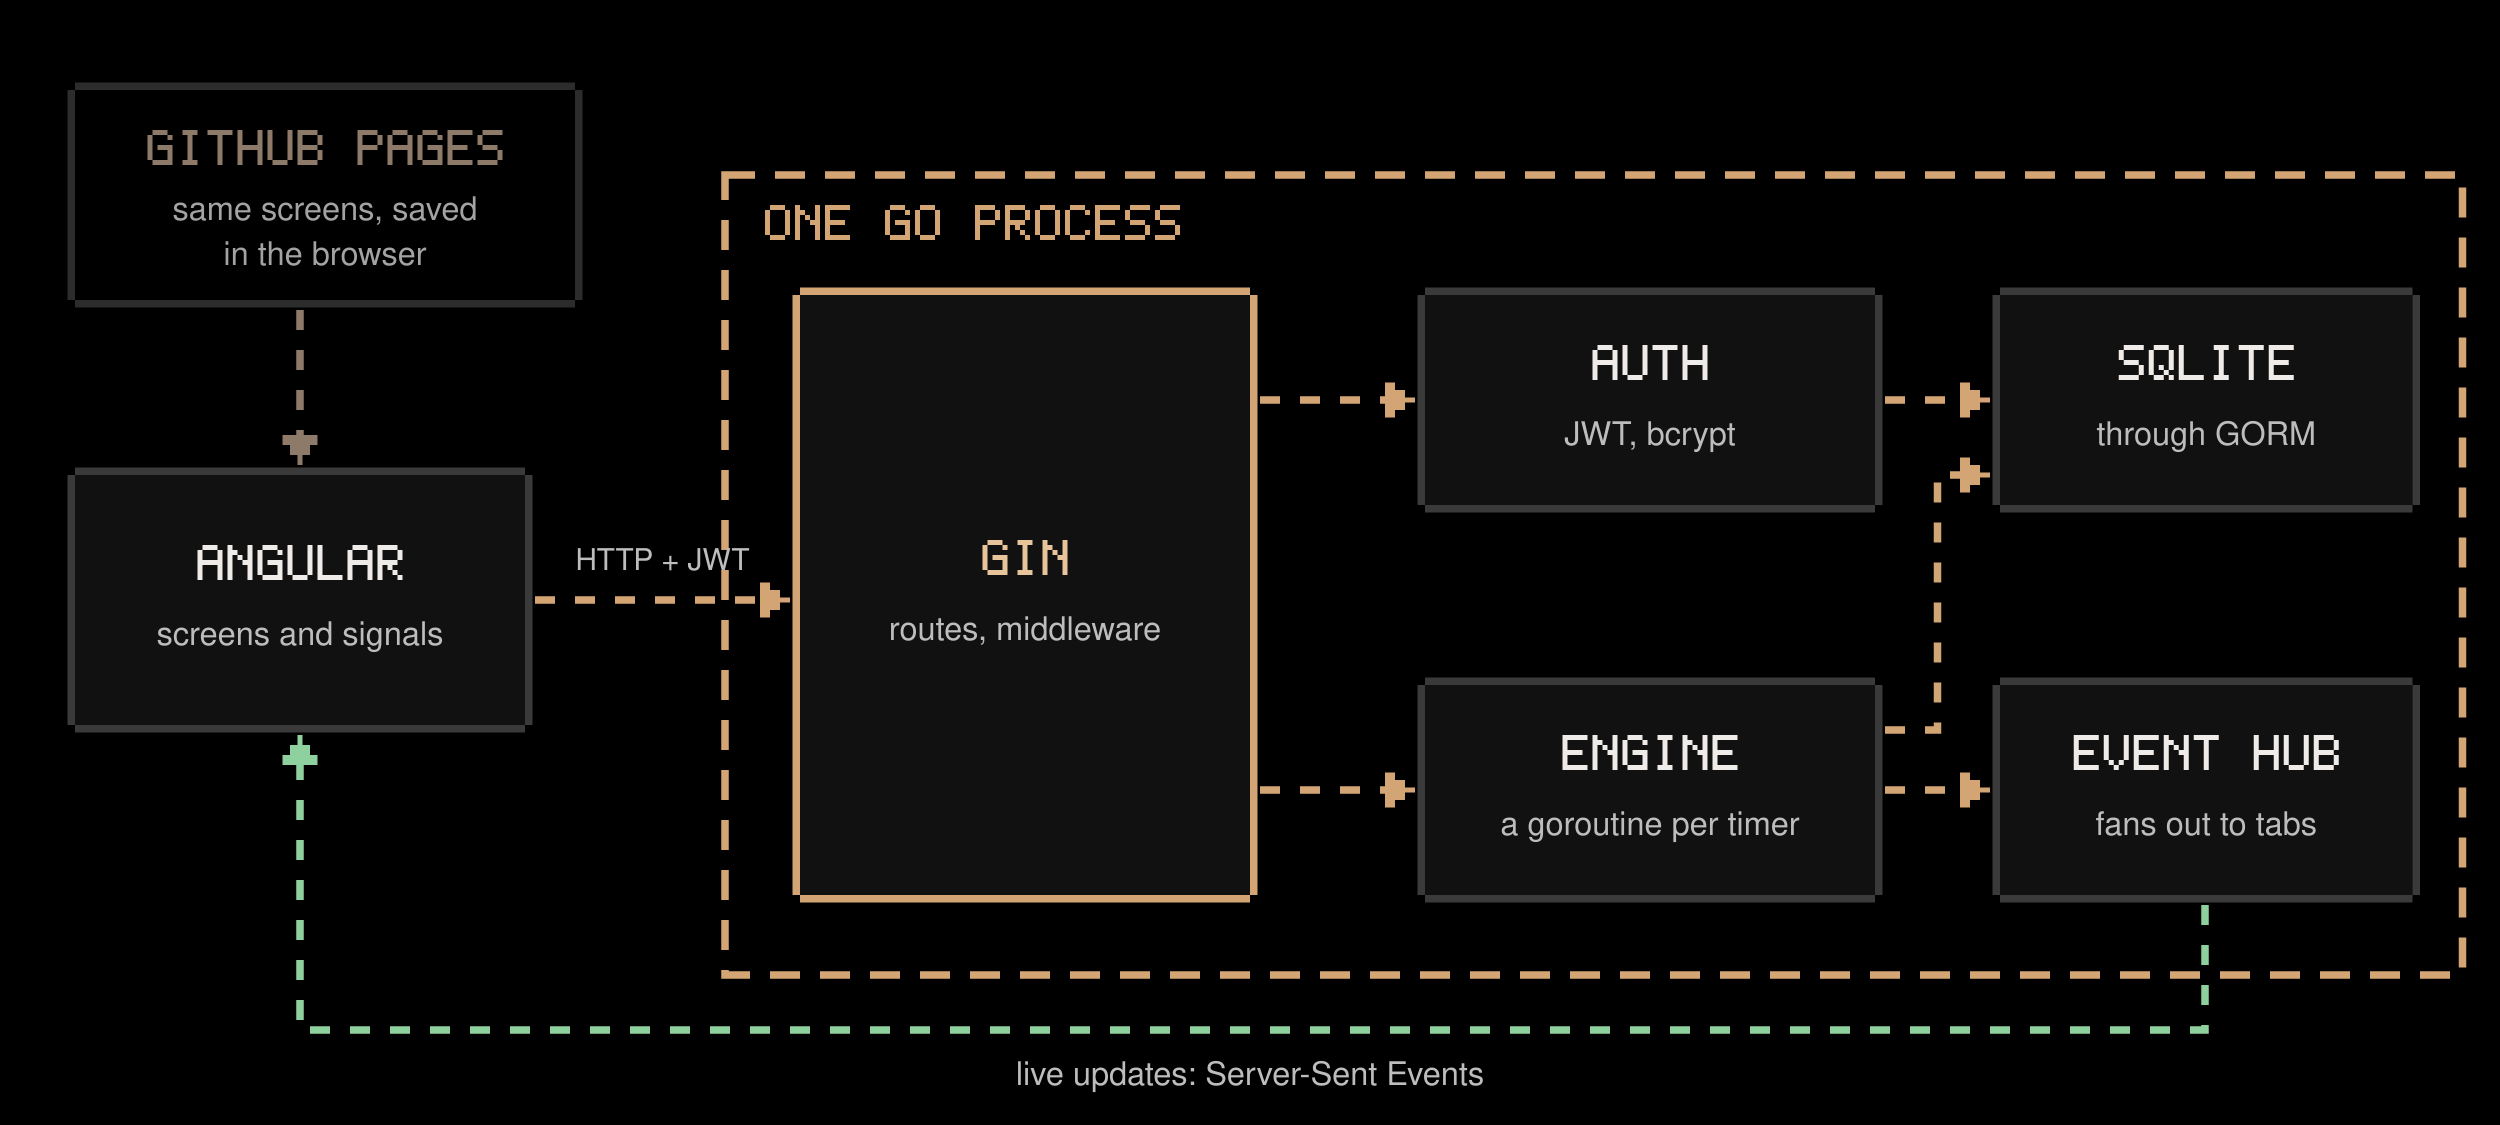
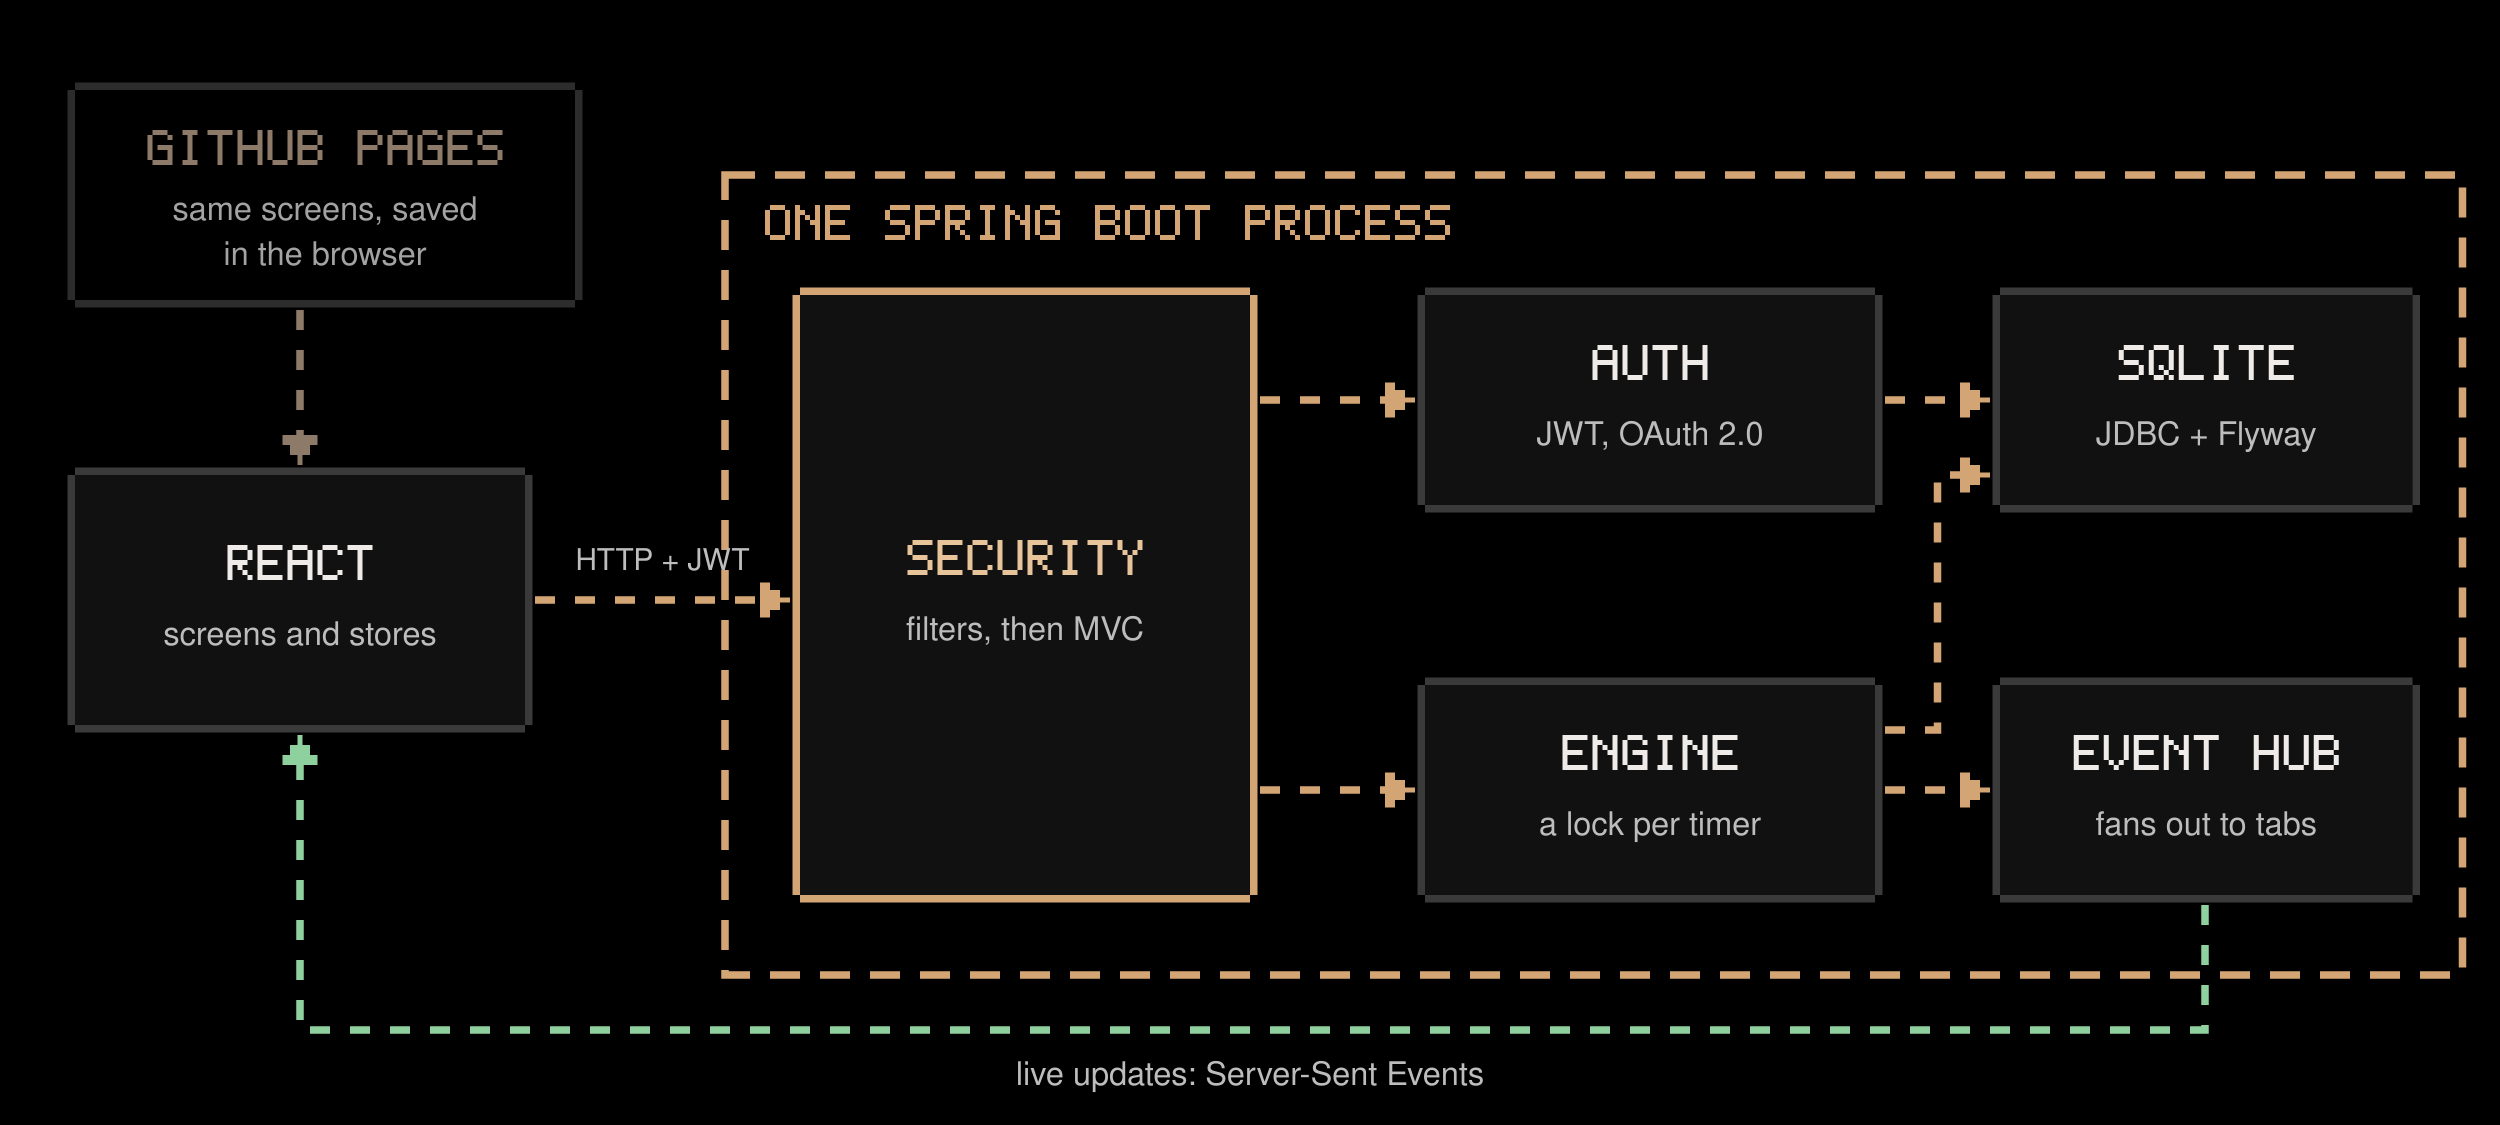
- <svg xmlns="http://www.w3.org/2000/svg" viewBox="0 0 1000 450" width="1000" height="450" role="img" aria-label="Angular talks to one Go process over HTTP with a JWT cookie. Gin routes to auth and the timer engine, which use SQLite through GORM. The event hub sends live updates back. The GitHub Pages build uses the same screens with an in-browser store.">
+ <svg xmlns="http://www.w3.org/2000/svg" viewBox="0 0 1000 450" width="1000" height="450" role="img" aria-label="React talks to one Spring Boot process over HTTP with a JWT cookie. Requests pass the Spring Security filter chain, then reach auth and the timer engine, which use SQLite through JDBC and Flyway. The event hub sends live updates back. The GitHub Pages build uses the same screens with an in-browser store.">
  <style>
.flow { stroke-dasharray: 8 8; animation: flow 1s linear infinite; }
@keyframes flow { to { stroke-dashoffset: -16; } }

@media (prefers-reduced-motion: reduce) { * { animation: none !important; } }
</style>
  <rect width="1000" height="450" fill="#000000" />
  <g>
    <rect x="30" y="36" width="200" height="84" fill="#000000" />
    <rect x="30" y="33" width="200" height="3" fill="#2c2c2c" />
    <rect x="30" y="120" width="200" height="3" fill="#2c2c2c" />
    <rect x="27" y="36" width="3" height="84" fill="#2c2c2c" />
    <rect x="230" y="36" width="3" height="84" fill="#2c2c2c" />
  </g>
  <path fill="#8d7a68" d="M61 52h2v2h-2zM63 52h2v2h-2zM65 52h2v2h-2zM59 54h2v2h-2zM67 54h2v2h-2zM59 56h2v2h-2zM59 58h2v2h-2zM63 58h2v2h-2zM65 58h2v2h-2zM67 58h2v2h-2zM59 60h2v2h-2zM67 60h2v2h-2zM59 62h2v2h-2zM67 62h2v2h-2zM61 64h2v2h-2zM63 64h2v2h-2zM65 64h2v2h-2zM67 64h2v2h-2zM73 52h2v2h-2zM75 52h2v2h-2zM77 52h2v2h-2zM75 54h2v2h-2zM75 56h2v2h-2zM75 58h2v2h-2zM75 60h2v2h-2zM75 62h2v2h-2zM73 64h2v2h-2zM75 64h2v2h-2zM77 64h2v2h-2zM83 52h2v2h-2zM85 52h2v2h-2zM87 52h2v2h-2zM89 52h2v2h-2zM91 52h2v2h-2zM87 54h2v2h-2zM87 56h2v2h-2zM87 58h2v2h-2zM87 60h2v2h-2zM87 62h2v2h-2zM87 64h2v2h-2zM95 52h2v2h-2zM103 52h2v2h-2zM95 54h2v2h-2zM103 54h2v2h-2zM95 56h2v2h-2zM103 56h2v2h-2zM95 58h2v2h-2zM97 58h2v2h-2zM99 58h2v2h-2zM101 58h2v2h-2zM103 58h2v2h-2zM95 60h2v2h-2zM103 60h2v2h-2zM95 62h2v2h-2zM103 62h2v2h-2zM95 64h2v2h-2zM103 64h2v2h-2zM107 52h2v2h-2zM115 52h2v2h-2zM107 54h2v2h-2zM115 54h2v2h-2zM107 56h2v2h-2zM115 56h2v2h-2zM107 58h2v2h-2zM115 58h2v2h-2zM107 60h2v2h-2zM115 60h2v2h-2zM107 62h2v2h-2zM115 62h2v2h-2zM109 64h2v2h-2zM111 64h2v2h-2zM113 64h2v2h-2zM119 52h2v2h-2zM121 52h2v2h-2zM123 52h2v2h-2zM125 52h2v2h-2zM119 54h2v2h-2zM127 54h2v2h-2zM119 56h2v2h-2zM127 56h2v2h-2zM119 58h2v2h-2zM121 58h2v2h-2zM123 58h2v2h-2zM125 58h2v2h-2zM119 60h2v2h-2zM127 60h2v2h-2zM119 62h2v2h-2zM127 62h2v2h-2zM119 64h2v2h-2zM121 64h2v2h-2zM123 64h2v2h-2zM125 64h2v2h-2zM143 52h2v2h-2zM145 52h2v2h-2zM147 52h2v2h-2zM149 52h2v2h-2zM143 54h2v2h-2zM151 54h2v2h-2zM143 56h2v2h-2zM151 56h2v2h-2zM143 58h2v2h-2zM145 58h2v2h-2zM147 58h2v2h-2zM149 58h2v2h-2zM143 60h2v2h-2zM143 62h2v2h-2zM143 64h2v2h-2zM157 52h2v2h-2zM159 52h2v2h-2zM161 52h2v2h-2zM155 54h2v2h-2zM163 54h2v2h-2zM155 56h2v2h-2zM163 56h2v2h-2zM155 58h2v2h-2zM157 58h2v2h-2zM159 58h2v2h-2zM161 58h2v2h-2zM163 58h2v2h-2zM155 60h2v2h-2zM163 60h2v2h-2zM155 62h2v2h-2zM163 62h2v2h-2zM155 64h2v2h-2zM163 64h2v2h-2zM169 52h2v2h-2zM171 52h2v2h-2zM173 52h2v2h-2zM167 54h2v2h-2zM175 54h2v2h-2zM167 56h2v2h-2zM167 58h2v2h-2zM171 58h2v2h-2zM173 58h2v2h-2zM175 58h2v2h-2zM167 60h2v2h-2zM175 60h2v2h-2zM167 62h2v2h-2zM175 62h2v2h-2zM169 64h2v2h-2zM171 64h2v2h-2zM173 64h2v2h-2zM175 64h2v2h-2zM179 52h2v2h-2zM181 52h2v2h-2zM183 52h2v2h-2zM185 52h2v2h-2zM187 52h2v2h-2zM179 54h2v2h-2zM179 56h2v2h-2zM179 58h2v2h-2zM181 58h2v2h-2zM183 58h2v2h-2zM185 58h2v2h-2zM179 60h2v2h-2zM179 62h2v2h-2zM179 64h2v2h-2zM181 64h2v2h-2zM183 64h2v2h-2zM185 64h2v2h-2zM187 64h2v2h-2zM193 52h2v2h-2zM195 52h2v2h-2zM197 52h2v2h-2zM199 52h2v2h-2zM191 54h2v2h-2zM191 56h2v2h-2zM193 58h2v2h-2zM195 58h2v2h-2zM197 58h2v2h-2zM199 60h2v2h-2zM199 62h2v2h-2zM191 64h2v2h-2zM193 64h2v2h-2zM195 64h2v2h-2zM197 64h2v2h-2z" />
  <text x="130" y="88" font-family="-apple-system, BlinkMacSystemFont, 'Segoe UI', Helvetica, Arial, sans-serif" font-size="13" font-weight="400" fill="#a3a3a3" text-anchor="middle">same screens, saved</text>
  <text x="130" y="106" font-family="-apple-system, BlinkMacSystemFont, 'Segoe UI', Helvetica, Arial, sans-serif" font-size="13" font-weight="400" fill="#a3a3a3" text-anchor="middle">in the browser</text>
  <line class="flow" x1="120" y1="124" x2="120" y2="174" stroke="#8d7a68" stroke-width="3" />
  <g fill="#8d7a68">
    <rect x="113.0" y="174" width="14" height="4" />
    <rect x="116.0" y="178" width="8" height="4" />
    <rect x="119.0" y="182" width="2" height="4" />
  </g>
  <g>
    <rect x="30" y="190" width="180" height="100" fill="#111111" />
    <rect x="30" y="187" width="180" height="3" fill="#3a3a3a" />
    <rect x="30" y="290" width="180" height="3" fill="#3a3a3a" />
    <rect x="27" y="190" width="3" height="100" fill="#3a3a3a" />
    <rect x="210" y="190" width="3" height="100" fill="#3a3a3a" />
  </g>
-   <path fill="#efebe9" d="M81 218h2v2h-2zM83 218h2v2h-2zM85 218h2v2h-2zM79 220h2v2h-2zM87 220h2v2h-2zM79 222h2v2h-2zM87 222h2v2h-2zM79 224h2v2h-2zM81 224h2v2h-2zM83 224h2v2h-2zM85 224h2v2h-2zM87 224h2v2h-2zM79 226h2v2h-2zM87 226h2v2h-2zM79 228h2v2h-2zM87 228h2v2h-2zM79 230h2v2h-2zM87 230h2v2h-2zM91 218h2v2h-2zM99 218h2v2h-2zM91 220h2v2h-2zM93 220h2v2h-2zM99 220h2v2h-2zM91 222h2v2h-2zM95 222h2v2h-2zM99 222h2v2h-2zM91 224h2v2h-2zM97 224h2v2h-2zM99 224h2v2h-2zM91 226h2v2h-2zM99 226h2v2h-2zM91 228h2v2h-2zM99 228h2v2h-2zM91 230h2v2h-2zM99 230h2v2h-2zM105 218h2v2h-2zM107 218h2v2h-2zM109 218h2v2h-2zM103 220h2v2h-2zM111 220h2v2h-2zM103 222h2v2h-2zM103 224h2v2h-2zM107 224h2v2h-2zM109 224h2v2h-2zM111 224h2v2h-2zM103 226h2v2h-2zM111 226h2v2h-2zM103 228h2v2h-2zM111 228h2v2h-2zM105 230h2v2h-2zM107 230h2v2h-2zM109 230h2v2h-2zM111 230h2v2h-2zM115 218h2v2h-2zM123 218h2v2h-2zM115 220h2v2h-2zM123 220h2v2h-2zM115 222h2v2h-2zM123 222h2v2h-2zM115 224h2v2h-2zM123 224h2v2h-2zM115 226h2v2h-2zM123 226h2v2h-2zM115 228h2v2h-2zM123 228h2v2h-2zM117 230h2v2h-2zM119 230h2v2h-2zM121 230h2v2h-2zM127 218h2v2h-2zM127 220h2v2h-2zM127 222h2v2h-2zM127 224h2v2h-2zM127 226h2v2h-2zM127 228h2v2h-2zM127 230h2v2h-2zM129 230h2v2h-2zM131 230h2v2h-2zM133 230h2v2h-2zM135 230h2v2h-2zM141 218h2v2h-2zM143 218h2v2h-2zM145 218h2v2h-2zM139 220h2v2h-2zM147 220h2v2h-2zM139 222h2v2h-2zM147 222h2v2h-2zM139 224h2v2h-2zM141 224h2v2h-2zM143 224h2v2h-2zM145 224h2v2h-2zM147 224h2v2h-2zM139 226h2v2h-2zM147 226h2v2h-2zM139 228h2v2h-2zM147 228h2v2h-2zM139 230h2v2h-2zM147 230h2v2h-2zM151 218h2v2h-2zM153 218h2v2h-2zM155 218h2v2h-2zM157 218h2v2h-2zM151 220h2v2h-2zM159 220h2v2h-2zM151 222h2v2h-2zM159 222h2v2h-2zM151 224h2v2h-2zM153 224h2v2h-2zM155 224h2v2h-2zM157 224h2v2h-2zM151 226h2v2h-2zM155 226h2v2h-2zM151 228h2v2h-2zM157 228h2v2h-2zM151 230h2v2h-2zM159 230h2v2h-2z" />
-   <text x="120.0" y="258.0" font-family="-apple-system, BlinkMacSystemFont, 'Segoe UI', Helvetica, Arial, sans-serif" font-size="13" font-weight="400" fill="#bdbdbd" text-anchor="middle">screens and signals</text>
+   <path fill="#efebe9" d="M91 218h2v2h-2zM93 218h2v2h-2zM95 218h2v2h-2zM97 218h2v2h-2zM91 220h2v2h-2zM99 220h2v2h-2zM91 222h2v2h-2zM99 222h2v2h-2zM91 224h2v2h-2zM93 224h2v2h-2zM95 224h2v2h-2zM97 224h2v2h-2zM91 226h2v2h-2zM95 226h2v2h-2zM91 228h2v2h-2zM97 228h2v2h-2zM91 230h2v2h-2zM99 230h2v2h-2zM103 218h2v2h-2zM105 218h2v2h-2zM107 218h2v2h-2zM109 218h2v2h-2zM111 218h2v2h-2zM103 220h2v2h-2zM103 222h2v2h-2zM103 224h2v2h-2zM105 224h2v2h-2zM107 224h2v2h-2zM109 224h2v2h-2zM103 226h2v2h-2zM103 228h2v2h-2zM103 230h2v2h-2zM105 230h2v2h-2zM107 230h2v2h-2zM109 230h2v2h-2zM111 230h2v2h-2zM117 218h2v2h-2zM119 218h2v2h-2zM121 218h2v2h-2zM115 220h2v2h-2zM123 220h2v2h-2zM115 222h2v2h-2zM123 222h2v2h-2zM115 224h2v2h-2zM117 224h2v2h-2zM119 224h2v2h-2zM121 224h2v2h-2zM123 224h2v2h-2zM115 226h2v2h-2zM123 226h2v2h-2zM115 228h2v2h-2zM123 228h2v2h-2zM115 230h2v2h-2zM123 230h2v2h-2zM129 218h2v2h-2zM131 218h2v2h-2zM133 218h2v2h-2zM127 220h2v2h-2zM135 220h2v2h-2zM127 222h2v2h-2zM127 224h2v2h-2zM127 226h2v2h-2zM127 228h2v2h-2zM135 228h2v2h-2zM129 230h2v2h-2zM131 230h2v2h-2zM133 230h2v2h-2zM139 218h2v2h-2zM141 218h2v2h-2zM143 218h2v2h-2zM145 218h2v2h-2zM147 218h2v2h-2zM143 220h2v2h-2zM143 222h2v2h-2zM143 224h2v2h-2zM143 226h2v2h-2zM143 228h2v2h-2zM143 230h2v2h-2z" />
+   <text x="120.0" y="258.0" font-family="-apple-system, BlinkMacSystemFont, 'Segoe UI', Helvetica, Arial, sans-serif" font-size="13" font-weight="400" fill="#bdbdbd" text-anchor="middle">screens and stores</text>
  <rect x="290" y="70" width="695" height="320" fill="none" stroke="#d4a574" stroke-width="3" stroke-dasharray="12 8" />
-   <path fill="#d4a574" d="M308 82h2v2h-2zM310 82h2v2h-2zM312 82h2v2h-2zM306 84h2v2h-2zM314 84h2v2h-2zM306 86h2v2h-2zM314 86h2v2h-2zM306 88h2v2h-2zM314 88h2v2h-2zM306 90h2v2h-2zM314 90h2v2h-2zM306 92h2v2h-2zM314 92h2v2h-2zM308 94h2v2h-2zM310 94h2v2h-2zM312 94h2v2h-2zM318 82h2v2h-2zM326 82h2v2h-2zM318 84h2v2h-2zM320 84h2v2h-2zM326 84h2v2h-2zM318 86h2v2h-2zM322 86h2v2h-2zM326 86h2v2h-2zM318 88h2v2h-2zM324 88h2v2h-2zM326 88h2v2h-2zM318 90h2v2h-2zM326 90h2v2h-2zM318 92h2v2h-2zM326 92h2v2h-2zM318 94h2v2h-2zM326 94h2v2h-2zM330 82h2v2h-2zM332 82h2v2h-2zM334 82h2v2h-2zM336 82h2v2h-2zM338 82h2v2h-2zM330 84h2v2h-2zM330 86h2v2h-2zM330 88h2v2h-2zM332 88h2v2h-2zM334 88h2v2h-2zM336 88h2v2h-2zM330 90h2v2h-2zM330 92h2v2h-2zM330 94h2v2h-2zM332 94h2v2h-2zM334 94h2v2h-2zM336 94h2v2h-2zM338 94h2v2h-2zM356 82h2v2h-2zM358 82h2v2h-2zM360 82h2v2h-2zM354 84h2v2h-2zM362 84h2v2h-2zM354 86h2v2h-2zM354 88h2v2h-2zM358 88h2v2h-2zM360 88h2v2h-2zM362 88h2v2h-2zM354 90h2v2h-2zM362 90h2v2h-2zM354 92h2v2h-2zM362 92h2v2h-2zM356 94h2v2h-2zM358 94h2v2h-2zM360 94h2v2h-2zM362 94h2v2h-2zM368 82h2v2h-2zM370 82h2v2h-2zM372 82h2v2h-2zM366 84h2v2h-2zM374 84h2v2h-2zM366 86h2v2h-2zM374 86h2v2h-2zM366 88h2v2h-2zM374 88h2v2h-2zM366 90h2v2h-2zM374 90h2v2h-2zM366 92h2v2h-2zM374 92h2v2h-2zM368 94h2v2h-2zM370 94h2v2h-2zM372 94h2v2h-2zM390 82h2v2h-2zM392 82h2v2h-2zM394 82h2v2h-2zM396 82h2v2h-2zM390 84h2v2h-2zM398 84h2v2h-2zM390 86h2v2h-2zM398 86h2v2h-2zM390 88h2v2h-2zM392 88h2v2h-2zM394 88h2v2h-2zM396 88h2v2h-2zM390 90h2v2h-2zM390 92h2v2h-2zM390 94h2v2h-2zM402 82h2v2h-2zM404 82h2v2h-2zM406 82h2v2h-2zM408 82h2v2h-2zM402 84h2v2h-2zM410 84h2v2h-2zM402 86h2v2h-2zM410 86h2v2h-2zM402 88h2v2h-2zM404 88h2v2h-2zM406 88h2v2h-2zM408 88h2v2h-2zM402 90h2v2h-2zM406 90h2v2h-2zM402 92h2v2h-2zM408 92h2v2h-2zM402 94h2v2h-2zM410 94h2v2h-2zM416 82h2v2h-2zM418 82h2v2h-2zM420 82h2v2h-2zM414 84h2v2h-2zM422 84h2v2h-2zM414 86h2v2h-2zM422 86h2v2h-2zM414 88h2v2h-2zM422 88h2v2h-2zM414 90h2v2h-2zM422 90h2v2h-2zM414 92h2v2h-2zM422 92h2v2h-2zM416 94h2v2h-2zM418 94h2v2h-2zM420 94h2v2h-2zM428 82h2v2h-2zM430 82h2v2h-2zM432 82h2v2h-2zM426 84h2v2h-2zM434 84h2v2h-2zM426 86h2v2h-2zM426 88h2v2h-2zM426 90h2v2h-2zM426 92h2v2h-2zM434 92h2v2h-2zM428 94h2v2h-2zM430 94h2v2h-2zM432 94h2v2h-2zM438 82h2v2h-2zM440 82h2v2h-2zM442 82h2v2h-2zM444 82h2v2h-2zM446 82h2v2h-2zM438 84h2v2h-2zM438 86h2v2h-2zM438 88h2v2h-2zM440 88h2v2h-2zM442 88h2v2h-2zM444 88h2v2h-2zM438 90h2v2h-2zM438 92h2v2h-2zM438 94h2v2h-2zM440 94h2v2h-2zM442 94h2v2h-2zM444 94h2v2h-2zM446 94h2v2h-2zM452 82h2v2h-2zM454 82h2v2h-2zM456 82h2v2h-2zM458 82h2v2h-2zM450 84h2v2h-2zM450 86h2v2h-2zM452 88h2v2h-2zM454 88h2v2h-2zM456 88h2v2h-2zM458 90h2v2h-2zM458 92h2v2h-2zM450 94h2v2h-2zM452 94h2v2h-2zM454 94h2v2h-2zM456 94h2v2h-2zM464 82h2v2h-2zM466 82h2v2h-2zM468 82h2v2h-2zM470 82h2v2h-2zM462 84h2v2h-2zM462 86h2v2h-2zM464 88h2v2h-2zM466 88h2v2h-2zM468 88h2v2h-2zM470 90h2v2h-2zM470 92h2v2h-2zM462 94h2v2h-2zM464 94h2v2h-2zM466 94h2v2h-2zM468 94h2v2h-2z" />
+   <path fill="#d4a574" d="M308 82h2v2h-2zM310 82h2v2h-2zM312 82h2v2h-2zM306 84h2v2h-2zM314 84h2v2h-2zM306 86h2v2h-2zM314 86h2v2h-2zM306 88h2v2h-2zM314 88h2v2h-2zM306 90h2v2h-2zM314 90h2v2h-2zM306 92h2v2h-2zM314 92h2v2h-2zM308 94h2v2h-2zM310 94h2v2h-2zM312 94h2v2h-2zM318 82h2v2h-2zM326 82h2v2h-2zM318 84h2v2h-2zM320 84h2v2h-2zM326 84h2v2h-2zM318 86h2v2h-2zM322 86h2v2h-2zM326 86h2v2h-2zM318 88h2v2h-2zM324 88h2v2h-2zM326 88h2v2h-2zM318 90h2v2h-2zM326 90h2v2h-2zM318 92h2v2h-2zM326 92h2v2h-2zM318 94h2v2h-2zM326 94h2v2h-2zM330 82h2v2h-2zM332 82h2v2h-2zM334 82h2v2h-2zM336 82h2v2h-2zM338 82h2v2h-2zM330 84h2v2h-2zM330 86h2v2h-2zM330 88h2v2h-2zM332 88h2v2h-2zM334 88h2v2h-2zM336 88h2v2h-2zM330 90h2v2h-2zM330 92h2v2h-2zM330 94h2v2h-2zM332 94h2v2h-2zM334 94h2v2h-2zM336 94h2v2h-2zM338 94h2v2h-2zM356 82h2v2h-2zM358 82h2v2h-2zM360 82h2v2h-2zM362 82h2v2h-2zM354 84h2v2h-2zM354 86h2v2h-2zM356 88h2v2h-2zM358 88h2v2h-2zM360 88h2v2h-2zM362 90h2v2h-2zM362 92h2v2h-2zM354 94h2v2h-2zM356 94h2v2h-2zM358 94h2v2h-2zM360 94h2v2h-2zM366 82h2v2h-2zM368 82h2v2h-2zM370 82h2v2h-2zM372 82h2v2h-2zM366 84h2v2h-2zM374 84h2v2h-2zM366 86h2v2h-2zM374 86h2v2h-2zM366 88h2v2h-2zM368 88h2v2h-2zM370 88h2v2h-2zM372 88h2v2h-2zM366 90h2v2h-2zM366 92h2v2h-2zM366 94h2v2h-2zM378 82h2v2h-2zM380 82h2v2h-2zM382 82h2v2h-2zM384 82h2v2h-2zM378 84h2v2h-2zM386 84h2v2h-2zM378 86h2v2h-2zM386 86h2v2h-2zM378 88h2v2h-2zM380 88h2v2h-2zM382 88h2v2h-2zM384 88h2v2h-2zM378 90h2v2h-2zM382 90h2v2h-2zM378 92h2v2h-2zM384 92h2v2h-2zM378 94h2v2h-2zM386 94h2v2h-2zM392 82h2v2h-2zM394 82h2v2h-2zM396 82h2v2h-2zM394 84h2v2h-2zM394 86h2v2h-2zM394 88h2v2h-2zM394 90h2v2h-2zM394 92h2v2h-2zM392 94h2v2h-2zM394 94h2v2h-2zM396 94h2v2h-2zM402 82h2v2h-2zM410 82h2v2h-2zM402 84h2v2h-2zM404 84h2v2h-2zM410 84h2v2h-2zM402 86h2v2h-2zM406 86h2v2h-2zM410 86h2v2h-2zM402 88h2v2h-2zM408 88h2v2h-2zM410 88h2v2h-2zM402 90h2v2h-2zM410 90h2v2h-2zM402 92h2v2h-2zM410 92h2v2h-2zM402 94h2v2h-2zM410 94h2v2h-2zM416 82h2v2h-2zM418 82h2v2h-2zM420 82h2v2h-2zM414 84h2v2h-2zM422 84h2v2h-2zM414 86h2v2h-2zM414 88h2v2h-2zM418 88h2v2h-2zM420 88h2v2h-2zM422 88h2v2h-2zM414 90h2v2h-2zM422 90h2v2h-2zM414 92h2v2h-2zM422 92h2v2h-2zM416 94h2v2h-2zM418 94h2v2h-2zM420 94h2v2h-2zM422 94h2v2h-2zM438 82h2v2h-2zM440 82h2v2h-2zM442 82h2v2h-2zM444 82h2v2h-2zM438 84h2v2h-2zM446 84h2v2h-2zM438 86h2v2h-2zM446 86h2v2h-2zM438 88h2v2h-2zM440 88h2v2h-2zM442 88h2v2h-2zM444 88h2v2h-2zM438 90h2v2h-2zM446 90h2v2h-2zM438 92h2v2h-2zM446 92h2v2h-2zM438 94h2v2h-2zM440 94h2v2h-2zM442 94h2v2h-2zM444 94h2v2h-2zM452 82h2v2h-2zM454 82h2v2h-2zM456 82h2v2h-2zM450 84h2v2h-2zM458 84h2v2h-2zM450 86h2v2h-2zM458 86h2v2h-2zM450 88h2v2h-2zM458 88h2v2h-2zM450 90h2v2h-2zM458 90h2v2h-2zM450 92h2v2h-2zM458 92h2v2h-2zM452 94h2v2h-2zM454 94h2v2h-2zM456 94h2v2h-2zM464 82h2v2h-2zM466 82h2v2h-2zM468 82h2v2h-2zM462 84h2v2h-2zM470 84h2v2h-2zM462 86h2v2h-2zM470 86h2v2h-2zM462 88h2v2h-2zM470 88h2v2h-2zM462 90h2v2h-2zM470 90h2v2h-2zM462 92h2v2h-2zM470 92h2v2h-2zM464 94h2v2h-2zM466 94h2v2h-2zM468 94h2v2h-2zM474 82h2v2h-2zM476 82h2v2h-2zM478 82h2v2h-2zM480 82h2v2h-2zM482 82h2v2h-2zM478 84h2v2h-2zM478 86h2v2h-2zM478 88h2v2h-2zM478 90h2v2h-2zM478 92h2v2h-2zM478 94h2v2h-2zM498 82h2v2h-2zM500 82h2v2h-2zM502 82h2v2h-2zM504 82h2v2h-2zM498 84h2v2h-2zM506 84h2v2h-2zM498 86h2v2h-2zM506 86h2v2h-2zM498 88h2v2h-2zM500 88h2v2h-2zM502 88h2v2h-2zM504 88h2v2h-2zM498 90h2v2h-2zM498 92h2v2h-2zM498 94h2v2h-2zM510 82h2v2h-2zM512 82h2v2h-2zM514 82h2v2h-2zM516 82h2v2h-2zM510 84h2v2h-2zM518 84h2v2h-2zM510 86h2v2h-2zM518 86h2v2h-2zM510 88h2v2h-2zM512 88h2v2h-2zM514 88h2v2h-2zM516 88h2v2h-2zM510 90h2v2h-2zM514 90h2v2h-2zM510 92h2v2h-2zM516 92h2v2h-2zM510 94h2v2h-2zM518 94h2v2h-2zM524 82h2v2h-2zM526 82h2v2h-2zM528 82h2v2h-2zM522 84h2v2h-2zM530 84h2v2h-2zM522 86h2v2h-2zM530 86h2v2h-2zM522 88h2v2h-2zM530 88h2v2h-2zM522 90h2v2h-2zM530 90h2v2h-2zM522 92h2v2h-2zM530 92h2v2h-2zM524 94h2v2h-2zM526 94h2v2h-2zM528 94h2v2h-2zM536 82h2v2h-2zM538 82h2v2h-2zM540 82h2v2h-2zM534 84h2v2h-2zM542 84h2v2h-2zM534 86h2v2h-2zM534 88h2v2h-2zM534 90h2v2h-2zM534 92h2v2h-2zM542 92h2v2h-2zM536 94h2v2h-2zM538 94h2v2h-2zM540 94h2v2h-2zM546 82h2v2h-2zM548 82h2v2h-2zM550 82h2v2h-2zM552 82h2v2h-2zM554 82h2v2h-2zM546 84h2v2h-2zM546 86h2v2h-2zM546 88h2v2h-2zM548 88h2v2h-2zM550 88h2v2h-2zM552 88h2v2h-2zM546 90h2v2h-2zM546 92h2v2h-2zM546 94h2v2h-2zM548 94h2v2h-2zM550 94h2v2h-2zM552 94h2v2h-2zM554 94h2v2h-2zM560 82h2v2h-2zM562 82h2v2h-2zM564 82h2v2h-2zM566 82h2v2h-2zM558 84h2v2h-2zM558 86h2v2h-2zM560 88h2v2h-2zM562 88h2v2h-2zM564 88h2v2h-2zM566 90h2v2h-2zM566 92h2v2h-2zM558 94h2v2h-2zM560 94h2v2h-2zM562 94h2v2h-2zM564 94h2v2h-2zM572 82h2v2h-2zM574 82h2v2h-2zM576 82h2v2h-2zM578 82h2v2h-2zM570 84h2v2h-2zM570 86h2v2h-2zM572 88h2v2h-2zM574 88h2v2h-2zM576 88h2v2h-2zM578 90h2v2h-2zM578 92h2v2h-2zM570 94h2v2h-2zM572 94h2v2h-2zM574 94h2v2h-2zM576 94h2v2h-2z" />
  <g>
    <rect x="320" y="118" width="180" height="240" fill="#111111" />
    <rect x="320" y="115" width="180" height="3" fill="#d4a574" />
    <rect x="320" y="358" width="180" height="3" fill="#d4a574" />
    <rect x="317" y="118" width="3" height="240" fill="#d4a574" />
    <rect x="500" y="118" width="3" height="240" fill="#d4a574" />
  </g>
-   <path fill="#e8c49a" d="M395 216h2v2h-2zM397 216h2v2h-2zM399 216h2v2h-2zM393 218h2v2h-2zM401 218h2v2h-2zM393 220h2v2h-2zM393 222h2v2h-2zM397 222h2v2h-2zM399 222h2v2h-2zM401 222h2v2h-2zM393 224h2v2h-2zM401 224h2v2h-2zM393 226h2v2h-2zM401 226h2v2h-2zM395 228h2v2h-2zM397 228h2v2h-2zM399 228h2v2h-2zM401 228h2v2h-2zM407 216h2v2h-2zM409 216h2v2h-2zM411 216h2v2h-2zM409 218h2v2h-2zM409 220h2v2h-2zM409 222h2v2h-2zM409 224h2v2h-2zM409 226h2v2h-2zM407 228h2v2h-2zM409 228h2v2h-2zM411 228h2v2h-2zM417 216h2v2h-2zM425 216h2v2h-2zM417 218h2v2h-2zM419 218h2v2h-2zM425 218h2v2h-2zM417 220h2v2h-2zM421 220h2v2h-2zM425 220h2v2h-2zM417 222h2v2h-2zM423 222h2v2h-2zM425 222h2v2h-2zM417 224h2v2h-2zM425 224h2v2h-2zM417 226h2v2h-2zM425 226h2v2h-2zM417 228h2v2h-2zM425 228h2v2h-2z" />
-   <text x="410.0" y="256.0" font-family="-apple-system, BlinkMacSystemFont, 'Segoe UI', Helvetica, Arial, sans-serif" font-size="13" font-weight="400" fill="#bdbdbd" text-anchor="middle">routes, middleware</text>
+   <path fill="#e8c49a" d="M365 216h2v2h-2zM367 216h2v2h-2zM369 216h2v2h-2zM371 216h2v2h-2zM363 218h2v2h-2zM363 220h2v2h-2zM365 222h2v2h-2zM367 222h2v2h-2zM369 222h2v2h-2zM371 224h2v2h-2zM371 226h2v2h-2zM363 228h2v2h-2zM365 228h2v2h-2zM367 228h2v2h-2zM369 228h2v2h-2zM375 216h2v2h-2zM377 216h2v2h-2zM379 216h2v2h-2zM381 216h2v2h-2zM383 216h2v2h-2zM375 218h2v2h-2zM375 220h2v2h-2zM375 222h2v2h-2zM377 222h2v2h-2zM379 222h2v2h-2zM381 222h2v2h-2zM375 224h2v2h-2zM375 226h2v2h-2zM375 228h2v2h-2zM377 228h2v2h-2zM379 228h2v2h-2zM381 228h2v2h-2zM383 228h2v2h-2zM389 216h2v2h-2zM391 216h2v2h-2zM393 216h2v2h-2zM387 218h2v2h-2zM395 218h2v2h-2zM387 220h2v2h-2zM387 222h2v2h-2zM387 224h2v2h-2zM387 226h2v2h-2zM395 226h2v2h-2zM389 228h2v2h-2zM391 228h2v2h-2zM393 228h2v2h-2zM399 216h2v2h-2zM407 216h2v2h-2zM399 218h2v2h-2zM407 218h2v2h-2zM399 220h2v2h-2zM407 220h2v2h-2zM399 222h2v2h-2zM407 222h2v2h-2zM399 224h2v2h-2zM407 224h2v2h-2zM399 226h2v2h-2zM407 226h2v2h-2zM401 228h2v2h-2zM403 228h2v2h-2zM405 228h2v2h-2zM411 216h2v2h-2zM413 216h2v2h-2zM415 216h2v2h-2zM417 216h2v2h-2zM411 218h2v2h-2zM419 218h2v2h-2zM411 220h2v2h-2zM419 220h2v2h-2zM411 222h2v2h-2zM413 222h2v2h-2zM415 222h2v2h-2zM417 222h2v2h-2zM411 224h2v2h-2zM415 224h2v2h-2zM411 226h2v2h-2zM417 226h2v2h-2zM411 228h2v2h-2zM419 228h2v2h-2zM425 216h2v2h-2zM427 216h2v2h-2zM429 216h2v2h-2zM427 218h2v2h-2zM427 220h2v2h-2zM427 222h2v2h-2zM427 224h2v2h-2zM427 226h2v2h-2zM425 228h2v2h-2zM427 228h2v2h-2zM429 228h2v2h-2zM435 216h2v2h-2zM437 216h2v2h-2zM439 216h2v2h-2zM441 216h2v2h-2zM443 216h2v2h-2zM439 218h2v2h-2zM439 220h2v2h-2zM439 222h2v2h-2zM439 224h2v2h-2zM439 226h2v2h-2zM439 228h2v2h-2zM447 216h2v2h-2zM455 216h2v2h-2zM447 218h2v2h-2zM455 218h2v2h-2zM449 220h2v2h-2zM453 220h2v2h-2zM451 222h2v2h-2zM451 224h2v2h-2zM451 226h2v2h-2zM451 228h2v2h-2z" />
+   <text x="410.0" y="256.0" font-family="-apple-system, BlinkMacSystemFont, 'Segoe UI', Helvetica, Arial, sans-serif" font-size="13" font-weight="400" fill="#bdbdbd" text-anchor="middle">filters, then MVC</text>
  <g>
    <rect x="570" y="118" width="180" height="84" fill="#111111" />
    <rect x="570" y="115" width="180" height="3" fill="#3a3a3a" />
    <rect x="570" y="202" width="180" height="3" fill="#3a3a3a" />
    <rect x="567" y="118" width="3" height="84" fill="#3a3a3a" />
    <rect x="750" y="118" width="3" height="84" fill="#3a3a3a" />
  </g>
  <path fill="#efebe9" d="M639 138h2v2h-2zM641 138h2v2h-2zM643 138h2v2h-2zM637 140h2v2h-2zM645 140h2v2h-2zM637 142h2v2h-2zM645 142h2v2h-2zM637 144h2v2h-2zM639 144h2v2h-2zM641 144h2v2h-2zM643 144h2v2h-2zM645 144h2v2h-2zM637 146h2v2h-2zM645 146h2v2h-2zM637 148h2v2h-2zM645 148h2v2h-2zM637 150h2v2h-2zM645 150h2v2h-2zM649 138h2v2h-2zM657 138h2v2h-2zM649 140h2v2h-2zM657 140h2v2h-2zM649 142h2v2h-2zM657 142h2v2h-2zM649 144h2v2h-2zM657 144h2v2h-2zM649 146h2v2h-2zM657 146h2v2h-2zM649 148h2v2h-2zM657 148h2v2h-2zM651 150h2v2h-2zM653 150h2v2h-2zM655 150h2v2h-2zM661 138h2v2h-2zM663 138h2v2h-2zM665 138h2v2h-2zM667 138h2v2h-2zM669 138h2v2h-2zM665 140h2v2h-2zM665 142h2v2h-2zM665 144h2v2h-2zM665 146h2v2h-2zM665 148h2v2h-2zM665 150h2v2h-2zM673 138h2v2h-2zM681 138h2v2h-2zM673 140h2v2h-2zM681 140h2v2h-2zM673 142h2v2h-2zM681 142h2v2h-2zM673 144h2v2h-2zM675 144h2v2h-2zM677 144h2v2h-2zM679 144h2v2h-2zM681 144h2v2h-2zM673 146h2v2h-2zM681 146h2v2h-2zM673 148h2v2h-2zM681 148h2v2h-2zM673 150h2v2h-2zM681 150h2v2h-2z" />
-   <text x="660.0" y="178.0" font-family="-apple-system, BlinkMacSystemFont, 'Segoe UI', Helvetica, Arial, sans-serif" font-size="13" font-weight="400" fill="#bdbdbd" text-anchor="middle">JWT, bcrypt</text>
+   <text x="660.0" y="178.0" font-family="-apple-system, BlinkMacSystemFont, 'Segoe UI', Helvetica, Arial, sans-serif" font-size="13" font-weight="400" fill="#bdbdbd" text-anchor="middle">JWT, OAuth 2.0</text>
  <g>
    <rect x="570" y="274" width="180" height="84" fill="#111111" />
    <rect x="570" y="271" width="180" height="3" fill="#3a3a3a" />
    <rect x="570" y="358" width="180" height="3" fill="#3a3a3a" />
    <rect x="567" y="274" width="3" height="84" fill="#3a3a3a" />
    <rect x="750" y="274" width="3" height="84" fill="#3a3a3a" />
  </g>
  <path fill="#efebe9" d="M625 294h2v2h-2zM627 294h2v2h-2zM629 294h2v2h-2zM631 294h2v2h-2zM633 294h2v2h-2zM625 296h2v2h-2zM625 298h2v2h-2zM625 300h2v2h-2zM627 300h2v2h-2zM629 300h2v2h-2zM631 300h2v2h-2zM625 302h2v2h-2zM625 304h2v2h-2zM625 306h2v2h-2zM627 306h2v2h-2zM629 306h2v2h-2zM631 306h2v2h-2zM633 306h2v2h-2zM637 294h2v2h-2zM645 294h2v2h-2zM637 296h2v2h-2zM639 296h2v2h-2zM645 296h2v2h-2zM637 298h2v2h-2zM641 298h2v2h-2zM645 298h2v2h-2zM637 300h2v2h-2zM643 300h2v2h-2zM645 300h2v2h-2zM637 302h2v2h-2zM645 302h2v2h-2zM637 304h2v2h-2zM645 304h2v2h-2zM637 306h2v2h-2zM645 306h2v2h-2zM651 294h2v2h-2zM653 294h2v2h-2zM655 294h2v2h-2zM649 296h2v2h-2zM657 296h2v2h-2zM649 298h2v2h-2zM649 300h2v2h-2zM653 300h2v2h-2zM655 300h2v2h-2zM657 300h2v2h-2zM649 302h2v2h-2zM657 302h2v2h-2zM649 304h2v2h-2zM657 304h2v2h-2zM651 306h2v2h-2zM653 306h2v2h-2zM655 306h2v2h-2zM657 306h2v2h-2zM663 294h2v2h-2zM665 294h2v2h-2zM667 294h2v2h-2zM665 296h2v2h-2zM665 298h2v2h-2zM665 300h2v2h-2zM665 302h2v2h-2zM665 304h2v2h-2zM663 306h2v2h-2zM665 306h2v2h-2zM667 306h2v2h-2zM673 294h2v2h-2zM681 294h2v2h-2zM673 296h2v2h-2zM675 296h2v2h-2zM681 296h2v2h-2zM673 298h2v2h-2zM677 298h2v2h-2zM681 298h2v2h-2zM673 300h2v2h-2zM679 300h2v2h-2zM681 300h2v2h-2zM673 302h2v2h-2zM681 302h2v2h-2zM673 304h2v2h-2zM681 304h2v2h-2zM673 306h2v2h-2zM681 306h2v2h-2zM685 294h2v2h-2zM687 294h2v2h-2zM689 294h2v2h-2zM691 294h2v2h-2zM693 294h2v2h-2zM685 296h2v2h-2zM685 298h2v2h-2zM685 300h2v2h-2zM687 300h2v2h-2zM689 300h2v2h-2zM691 300h2v2h-2zM685 302h2v2h-2zM685 304h2v2h-2zM685 306h2v2h-2zM687 306h2v2h-2zM689 306h2v2h-2zM691 306h2v2h-2zM693 306h2v2h-2z" />
-   <text x="660.0" y="334.0" font-family="-apple-system, BlinkMacSystemFont, 'Segoe UI', Helvetica, Arial, sans-serif" font-size="13" font-weight="400" fill="#bdbdbd" text-anchor="middle">a goroutine per timer</text>
+   <text x="660.0" y="334.0" font-family="-apple-system, BlinkMacSystemFont, 'Segoe UI', Helvetica, Arial, sans-serif" font-size="13" font-weight="400" fill="#bdbdbd" text-anchor="middle">a lock per timer</text>
  <g>
    <rect x="800" y="118" width="165" height="84" fill="#111111" />
    <rect x="800" y="115" width="165" height="3" fill="#3a3a3a" />
    <rect x="800" y="202" width="165" height="3" fill="#3a3a3a" />
    <rect x="797" y="118" width="3" height="84" fill="#3a3a3a" />
    <rect x="965" y="118" width="3" height="84" fill="#3a3a3a" />
  </g>
  <path fill="#efebe9" d="M849.5 138h2v2h-2zM851.5 138h2v2h-2zM853.5 138h2v2h-2zM855.5 138h2v2h-2zM847.5 140h2v2h-2zM847.5 142h2v2h-2zM849.5 144h2v2h-2zM851.5 144h2v2h-2zM853.5 144h2v2h-2zM855.5 146h2v2h-2zM855.5 148h2v2h-2zM847.5 150h2v2h-2zM849.5 150h2v2h-2zM851.5 150h2v2h-2zM853.5 150h2v2h-2zM861.5 138h2v2h-2zM863.5 138h2v2h-2zM865.5 138h2v2h-2zM859.5 140h2v2h-2zM867.5 140h2v2h-2zM859.5 142h2v2h-2zM867.5 142h2v2h-2zM859.5 144h2v2h-2zM867.5 144h2v2h-2zM859.5 146h2v2h-2zM863.5 146h2v2h-2zM867.5 146h2v2h-2zM859.5 148h2v2h-2zM865.5 148h2v2h-2zM861.5 150h2v2h-2zM863.5 150h2v2h-2zM867.5 150h2v2h-2zM871.5 138h2v2h-2zM871.5 140h2v2h-2zM871.5 142h2v2h-2zM871.5 144h2v2h-2zM871.5 146h2v2h-2zM871.5 148h2v2h-2zM871.5 150h2v2h-2zM873.5 150h2v2h-2zM875.5 150h2v2h-2zM877.5 150h2v2h-2zM879.5 150h2v2h-2zM885.5 138h2v2h-2zM887.5 138h2v2h-2zM889.5 138h2v2h-2zM887.5 140h2v2h-2zM887.5 142h2v2h-2zM887.5 144h2v2h-2zM887.5 146h2v2h-2zM887.5 148h2v2h-2zM885.5 150h2v2h-2zM887.5 150h2v2h-2zM889.5 150h2v2h-2zM895.5 138h2v2h-2zM897.5 138h2v2h-2zM899.5 138h2v2h-2zM901.5 138h2v2h-2zM903.5 138h2v2h-2zM899.5 140h2v2h-2zM899.5 142h2v2h-2zM899.5 144h2v2h-2zM899.5 146h2v2h-2zM899.5 148h2v2h-2zM899.5 150h2v2h-2zM907.5 138h2v2h-2zM909.5 138h2v2h-2zM911.5 138h2v2h-2zM913.5 138h2v2h-2zM915.5 138h2v2h-2zM907.5 140h2v2h-2zM907.5 142h2v2h-2zM907.5 144h2v2h-2zM909.5 144h2v2h-2zM911.5 144h2v2h-2zM913.5 144h2v2h-2zM907.5 146h2v2h-2zM907.5 148h2v2h-2zM907.5 150h2v2h-2zM909.5 150h2v2h-2zM911.5 150h2v2h-2zM913.5 150h2v2h-2zM915.5 150h2v2h-2z" />
-   <text x="882.5" y="178.0" font-family="-apple-system, BlinkMacSystemFont, 'Segoe UI', Helvetica, Arial, sans-serif" font-size="13" font-weight="400" fill="#bdbdbd" text-anchor="middle">through GORM</text>
+   <text x="882.5" y="178.0" font-family="-apple-system, BlinkMacSystemFont, 'Segoe UI', Helvetica, Arial, sans-serif" font-size="13" font-weight="400" fill="#bdbdbd" text-anchor="middle">JDBC + Flyway</text>
  <g>
    <rect x="800" y="274" width="165" height="84" fill="#111111" />
    <rect x="800" y="271" width="165" height="3" fill="#3a3a3a" />
    <rect x="800" y="358" width="165" height="3" fill="#3a3a3a" />
    <rect x="797" y="274" width="3" height="84" fill="#3a3a3a" />
    <rect x="965" y="274" width="3" height="84" fill="#3a3a3a" />
  </g>
  <path fill="#efebe9" d="M829.5 294h2v2h-2zM831.5 294h2v2h-2zM833.5 294h2v2h-2zM835.5 294h2v2h-2zM837.5 294h2v2h-2zM829.5 296h2v2h-2zM829.5 298h2v2h-2zM829.5 300h2v2h-2zM831.5 300h2v2h-2zM833.5 300h2v2h-2zM835.5 300h2v2h-2zM829.5 302h2v2h-2zM829.5 304h2v2h-2zM829.5 306h2v2h-2zM831.5 306h2v2h-2zM833.5 306h2v2h-2zM835.5 306h2v2h-2zM837.5 306h2v2h-2zM841.5 294h2v2h-2zM849.5 294h2v2h-2zM841.5 296h2v2h-2zM849.5 296h2v2h-2zM841.5 298h2v2h-2zM849.5 298h2v2h-2zM841.5 300h2v2h-2zM849.5 300h2v2h-2zM841.5 302h2v2h-2zM849.5 302h2v2h-2zM843.5 304h2v2h-2zM847.5 304h2v2h-2zM845.5 306h2v2h-2zM853.5 294h2v2h-2zM855.5 294h2v2h-2zM857.5 294h2v2h-2zM859.5 294h2v2h-2zM861.5 294h2v2h-2zM853.5 296h2v2h-2zM853.5 298h2v2h-2zM853.5 300h2v2h-2zM855.5 300h2v2h-2zM857.5 300h2v2h-2zM859.5 300h2v2h-2zM853.5 302h2v2h-2zM853.5 304h2v2h-2zM853.5 306h2v2h-2zM855.5 306h2v2h-2zM857.5 306h2v2h-2zM859.5 306h2v2h-2zM861.5 306h2v2h-2zM865.5 294h2v2h-2zM873.5 294h2v2h-2zM865.5 296h2v2h-2zM867.5 296h2v2h-2zM873.5 296h2v2h-2zM865.5 298h2v2h-2zM869.5 298h2v2h-2zM873.5 298h2v2h-2zM865.5 300h2v2h-2zM871.5 300h2v2h-2zM873.5 300h2v2h-2zM865.5 302h2v2h-2zM873.5 302h2v2h-2zM865.5 304h2v2h-2zM873.5 304h2v2h-2zM865.5 306h2v2h-2zM873.5 306h2v2h-2zM877.5 294h2v2h-2zM879.5 294h2v2h-2zM881.5 294h2v2h-2zM883.5 294h2v2h-2zM885.5 294h2v2h-2zM881.5 296h2v2h-2zM881.5 298h2v2h-2zM881.5 300h2v2h-2zM881.5 302h2v2h-2zM881.5 304h2v2h-2zM881.5 306h2v2h-2zM901.5 294h2v2h-2zM909.5 294h2v2h-2zM901.5 296h2v2h-2zM909.5 296h2v2h-2zM901.5 298h2v2h-2zM909.5 298h2v2h-2zM901.5 300h2v2h-2zM903.5 300h2v2h-2zM905.5 300h2v2h-2zM907.5 300h2v2h-2zM909.5 300h2v2h-2zM901.5 302h2v2h-2zM909.5 302h2v2h-2zM901.5 304h2v2h-2zM909.5 304h2v2h-2zM901.5 306h2v2h-2zM909.5 306h2v2h-2zM913.5 294h2v2h-2zM921.5 294h2v2h-2zM913.5 296h2v2h-2zM921.5 296h2v2h-2zM913.5 298h2v2h-2zM921.5 298h2v2h-2zM913.5 300h2v2h-2zM921.5 300h2v2h-2zM913.5 302h2v2h-2zM921.5 302h2v2h-2zM913.5 304h2v2h-2zM921.5 304h2v2h-2zM915.5 306h2v2h-2zM917.5 306h2v2h-2zM919.5 306h2v2h-2zM925.5 294h2v2h-2zM927.5 294h2v2h-2zM929.5 294h2v2h-2zM931.5 294h2v2h-2zM925.5 296h2v2h-2zM933.5 296h2v2h-2zM925.5 298h2v2h-2zM933.5 298h2v2h-2zM925.5 300h2v2h-2zM927.5 300h2v2h-2zM929.5 300h2v2h-2zM931.5 300h2v2h-2zM925.5 302h2v2h-2zM933.5 302h2v2h-2zM925.5 304h2v2h-2zM933.5 304h2v2h-2zM925.5 306h2v2h-2zM927.5 306h2v2h-2zM929.5 306h2v2h-2zM931.5 306h2v2h-2z" />
  <text x="882.5" y="334.0" font-family="-apple-system, BlinkMacSystemFont, 'Segoe UI', Helvetica, Arial, sans-serif" font-size="13" font-weight="400" fill="#bdbdbd" text-anchor="middle">fans out to tabs</text>
  <line class="flow" x1="214" y1="240" x2="304" y2="240" stroke="#d4a574" stroke-width="3" />
  <g fill="#d4a574">
    <rect x="304" y="233.0" width="4" height="14" />
    <rect x="308" y="236.0" width="4" height="8" />
    <rect x="312" y="239.0" width="4" height="2" />
  </g>
  <text x="265" y="228" font-family="-apple-system, BlinkMacSystemFont, 'Segoe UI', Helvetica, Arial, sans-serif" font-size="12" font-weight="400" fill="#bdbdbd" text-anchor="middle">HTTP + JWT</text>
  <line class="flow" x1="504" y1="160" x2="554" y2="160" stroke="#d4a574" stroke-width="3" />
  <g fill="#d4a574">
    <rect x="554" y="153.0" width="4" height="14" />
    <rect x="558" y="156.0" width="4" height="8" />
    <rect x="562" y="159.0" width="4" height="2" />
  </g>
  <line class="flow" x1="504" y1="316" x2="554" y2="316" stroke="#d4a574" stroke-width="3" />
  <g fill="#d4a574">
    <rect x="554" y="309.0" width="4" height="14" />
    <rect x="558" y="312.0" width="4" height="8" />
    <rect x="562" y="315.0" width="4" height="2" />
  </g>
  <line class="flow" x1="754" y1="160" x2="784" y2="160" stroke="#d4a574" stroke-width="3" />
  <g fill="#d4a574">
    <rect x="784" y="153.0" width="4" height="14" />
    <rect x="788" y="156.0" width="4" height="8" />
    <rect x="792" y="159.0" width="4" height="2" />
  </g>
  <line class="flow" x1="754" y1="316" x2="784" y2="316" stroke="#d4a574" stroke-width="3" />
  <g fill="#d4a574">
    <rect x="784" y="309.0" width="4" height="14" />
    <rect x="788" y="312.0" width="4" height="8" />
    <rect x="792" y="315.0" width="4" height="2" />
  </g>
  <path class="flow" d="M754 292H775V190H784" fill="none" stroke="#d4a574" stroke-width="3" />
  <line class="flow" x1="784" y1="190" x2="784" y2="190" stroke="#d4a574" stroke-width="3" />
  <g fill="#d4a574">
    <rect x="784" y="183.0" width="4" height="14" />
    <rect x="788" y="186.0" width="4" height="8" />
    <rect x="792" y="189.0" width="4" height="2" />
  </g>
  <path class="flow" d="M882 362V412H120V306" fill="none" stroke="#8fd19e" stroke-width="3" />
  <line class="flow" x1="120" y1="306" x2="120" y2="306" stroke="#8fd19e" stroke-width="3" />
  <g fill="#8fd19e">
    <rect x="113.0" y="302" width="14" height="4" />
    <rect x="116.0" y="298" width="8" height="4" />
    <rect x="119.0" y="294" width="2" height="4" />
  </g>
  <text x="500" y="434" font-family="-apple-system, BlinkMacSystemFont, 'Segoe UI', Helvetica, Arial, sans-serif" font-size="13" font-weight="400" fill="#bdbdbd" text-anchor="middle">live updates: Server-Sent Events</text>
</svg>
